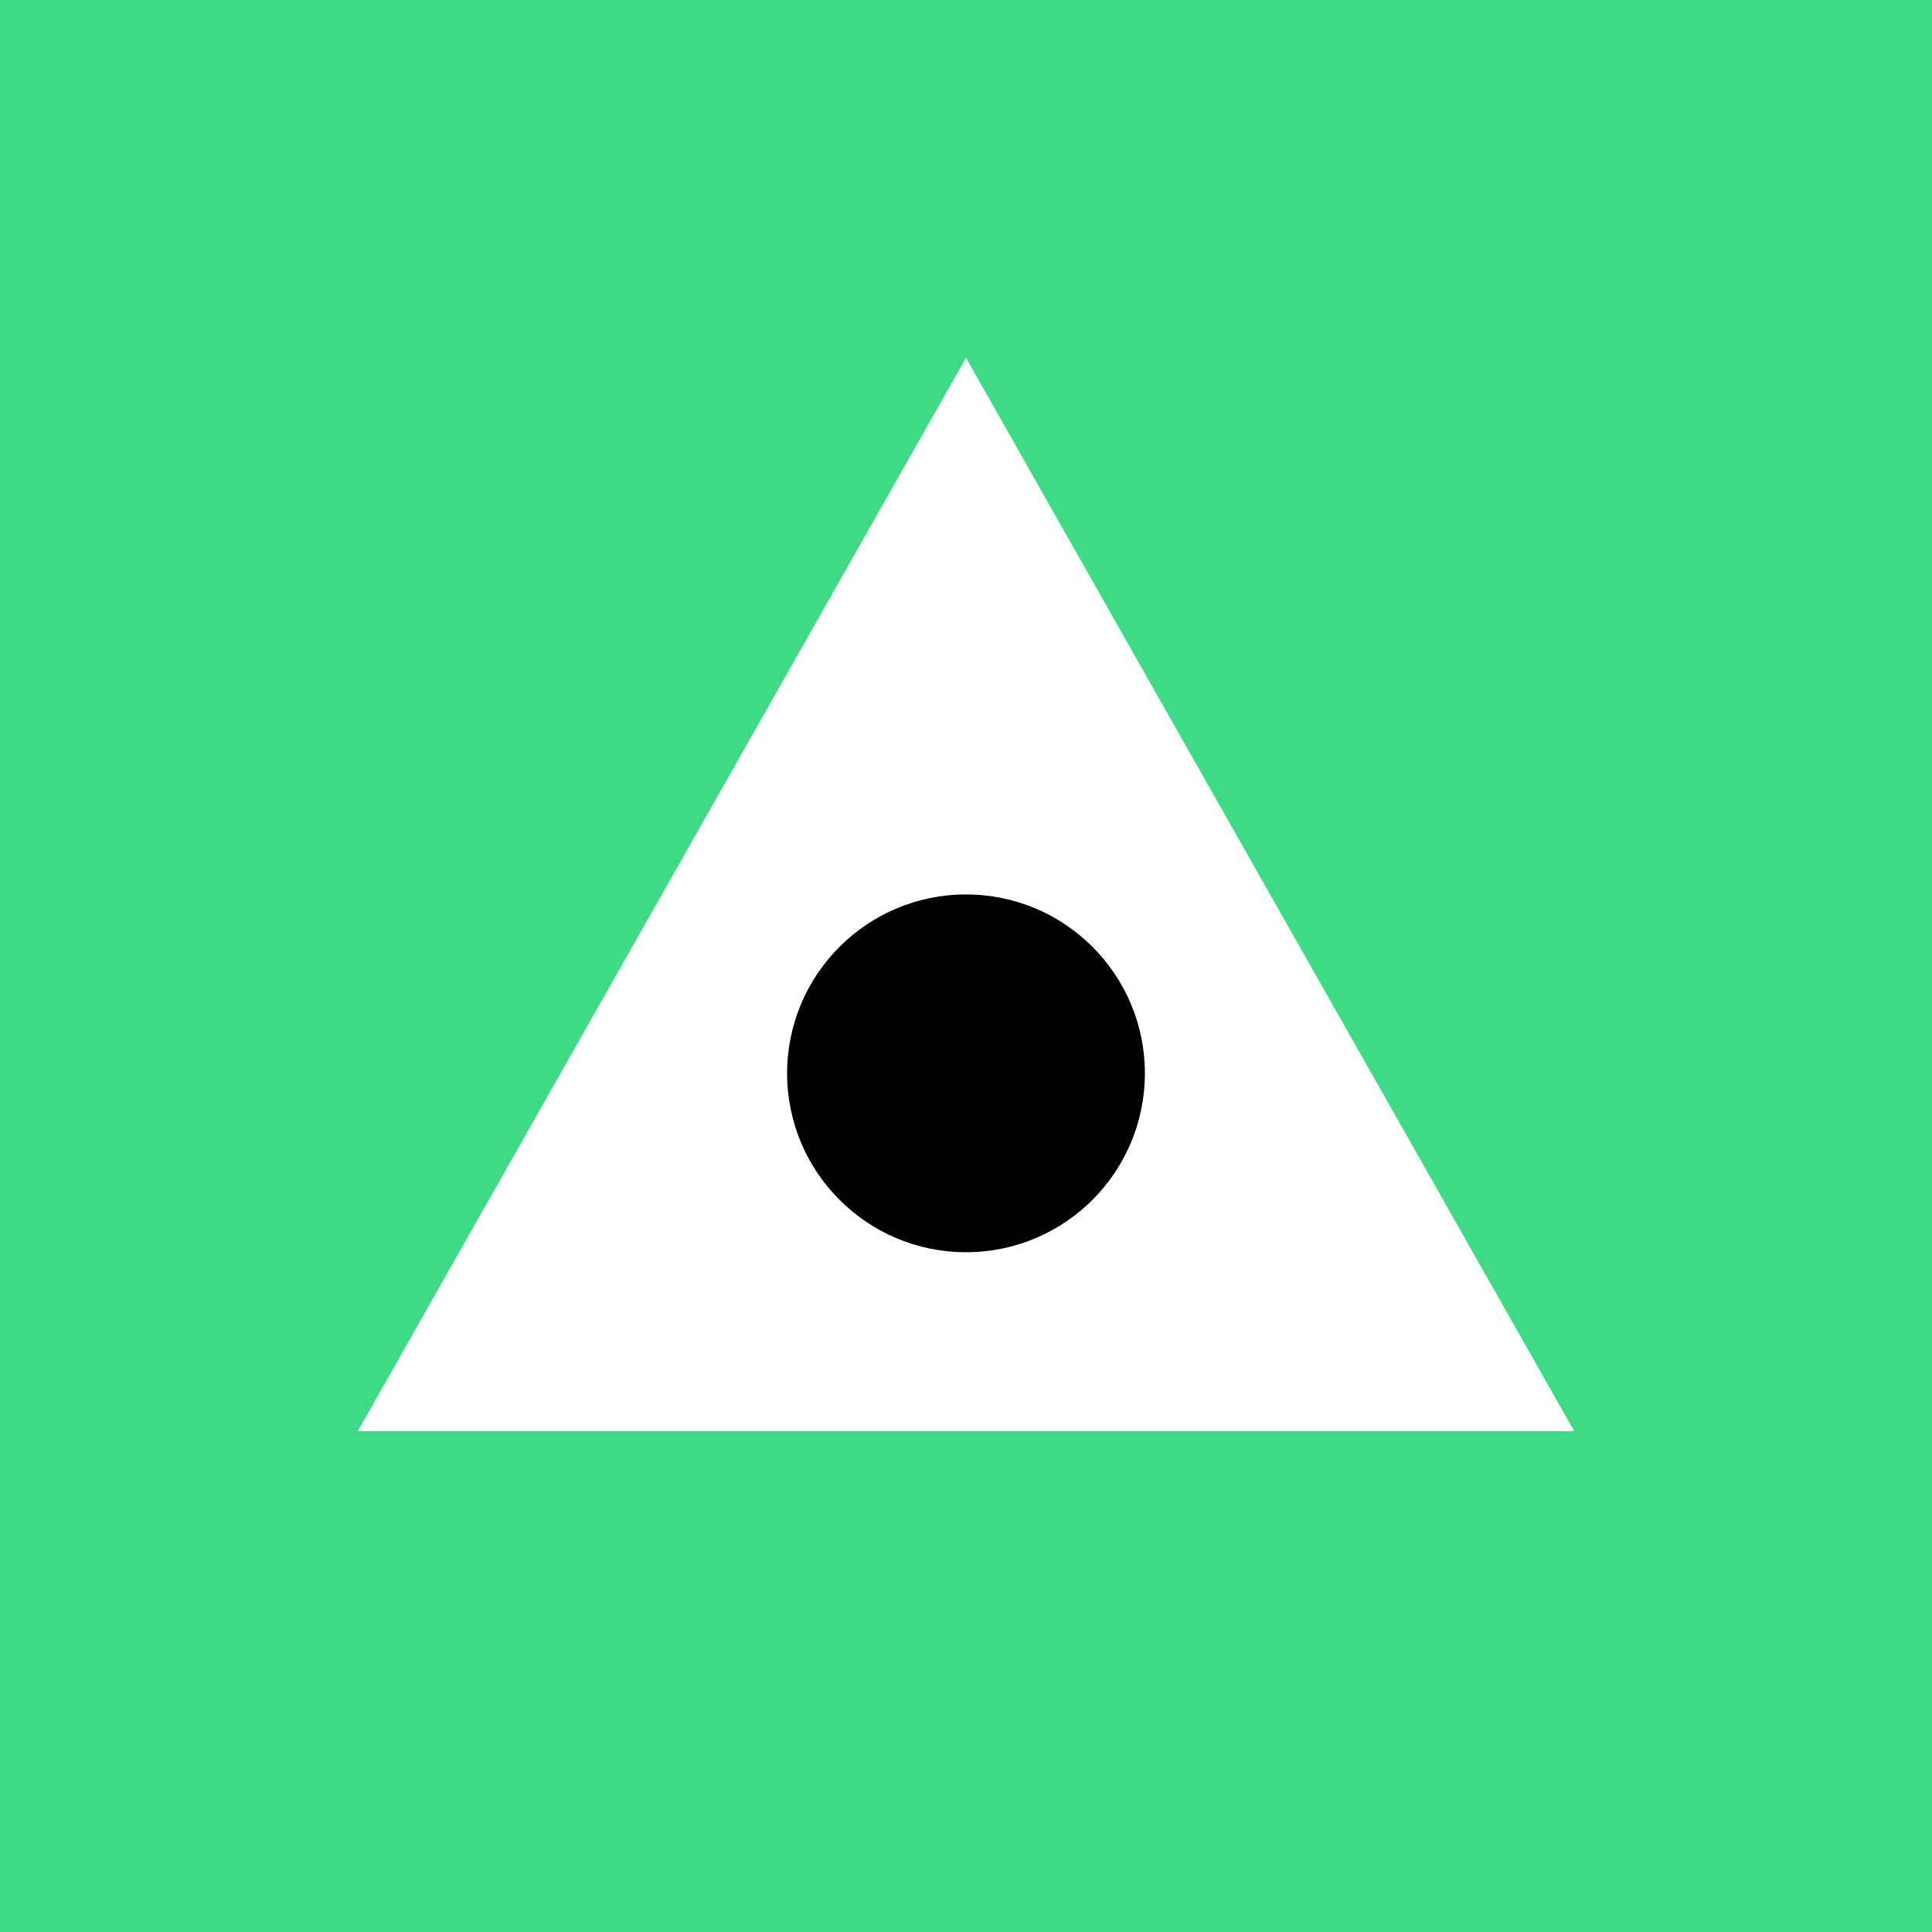
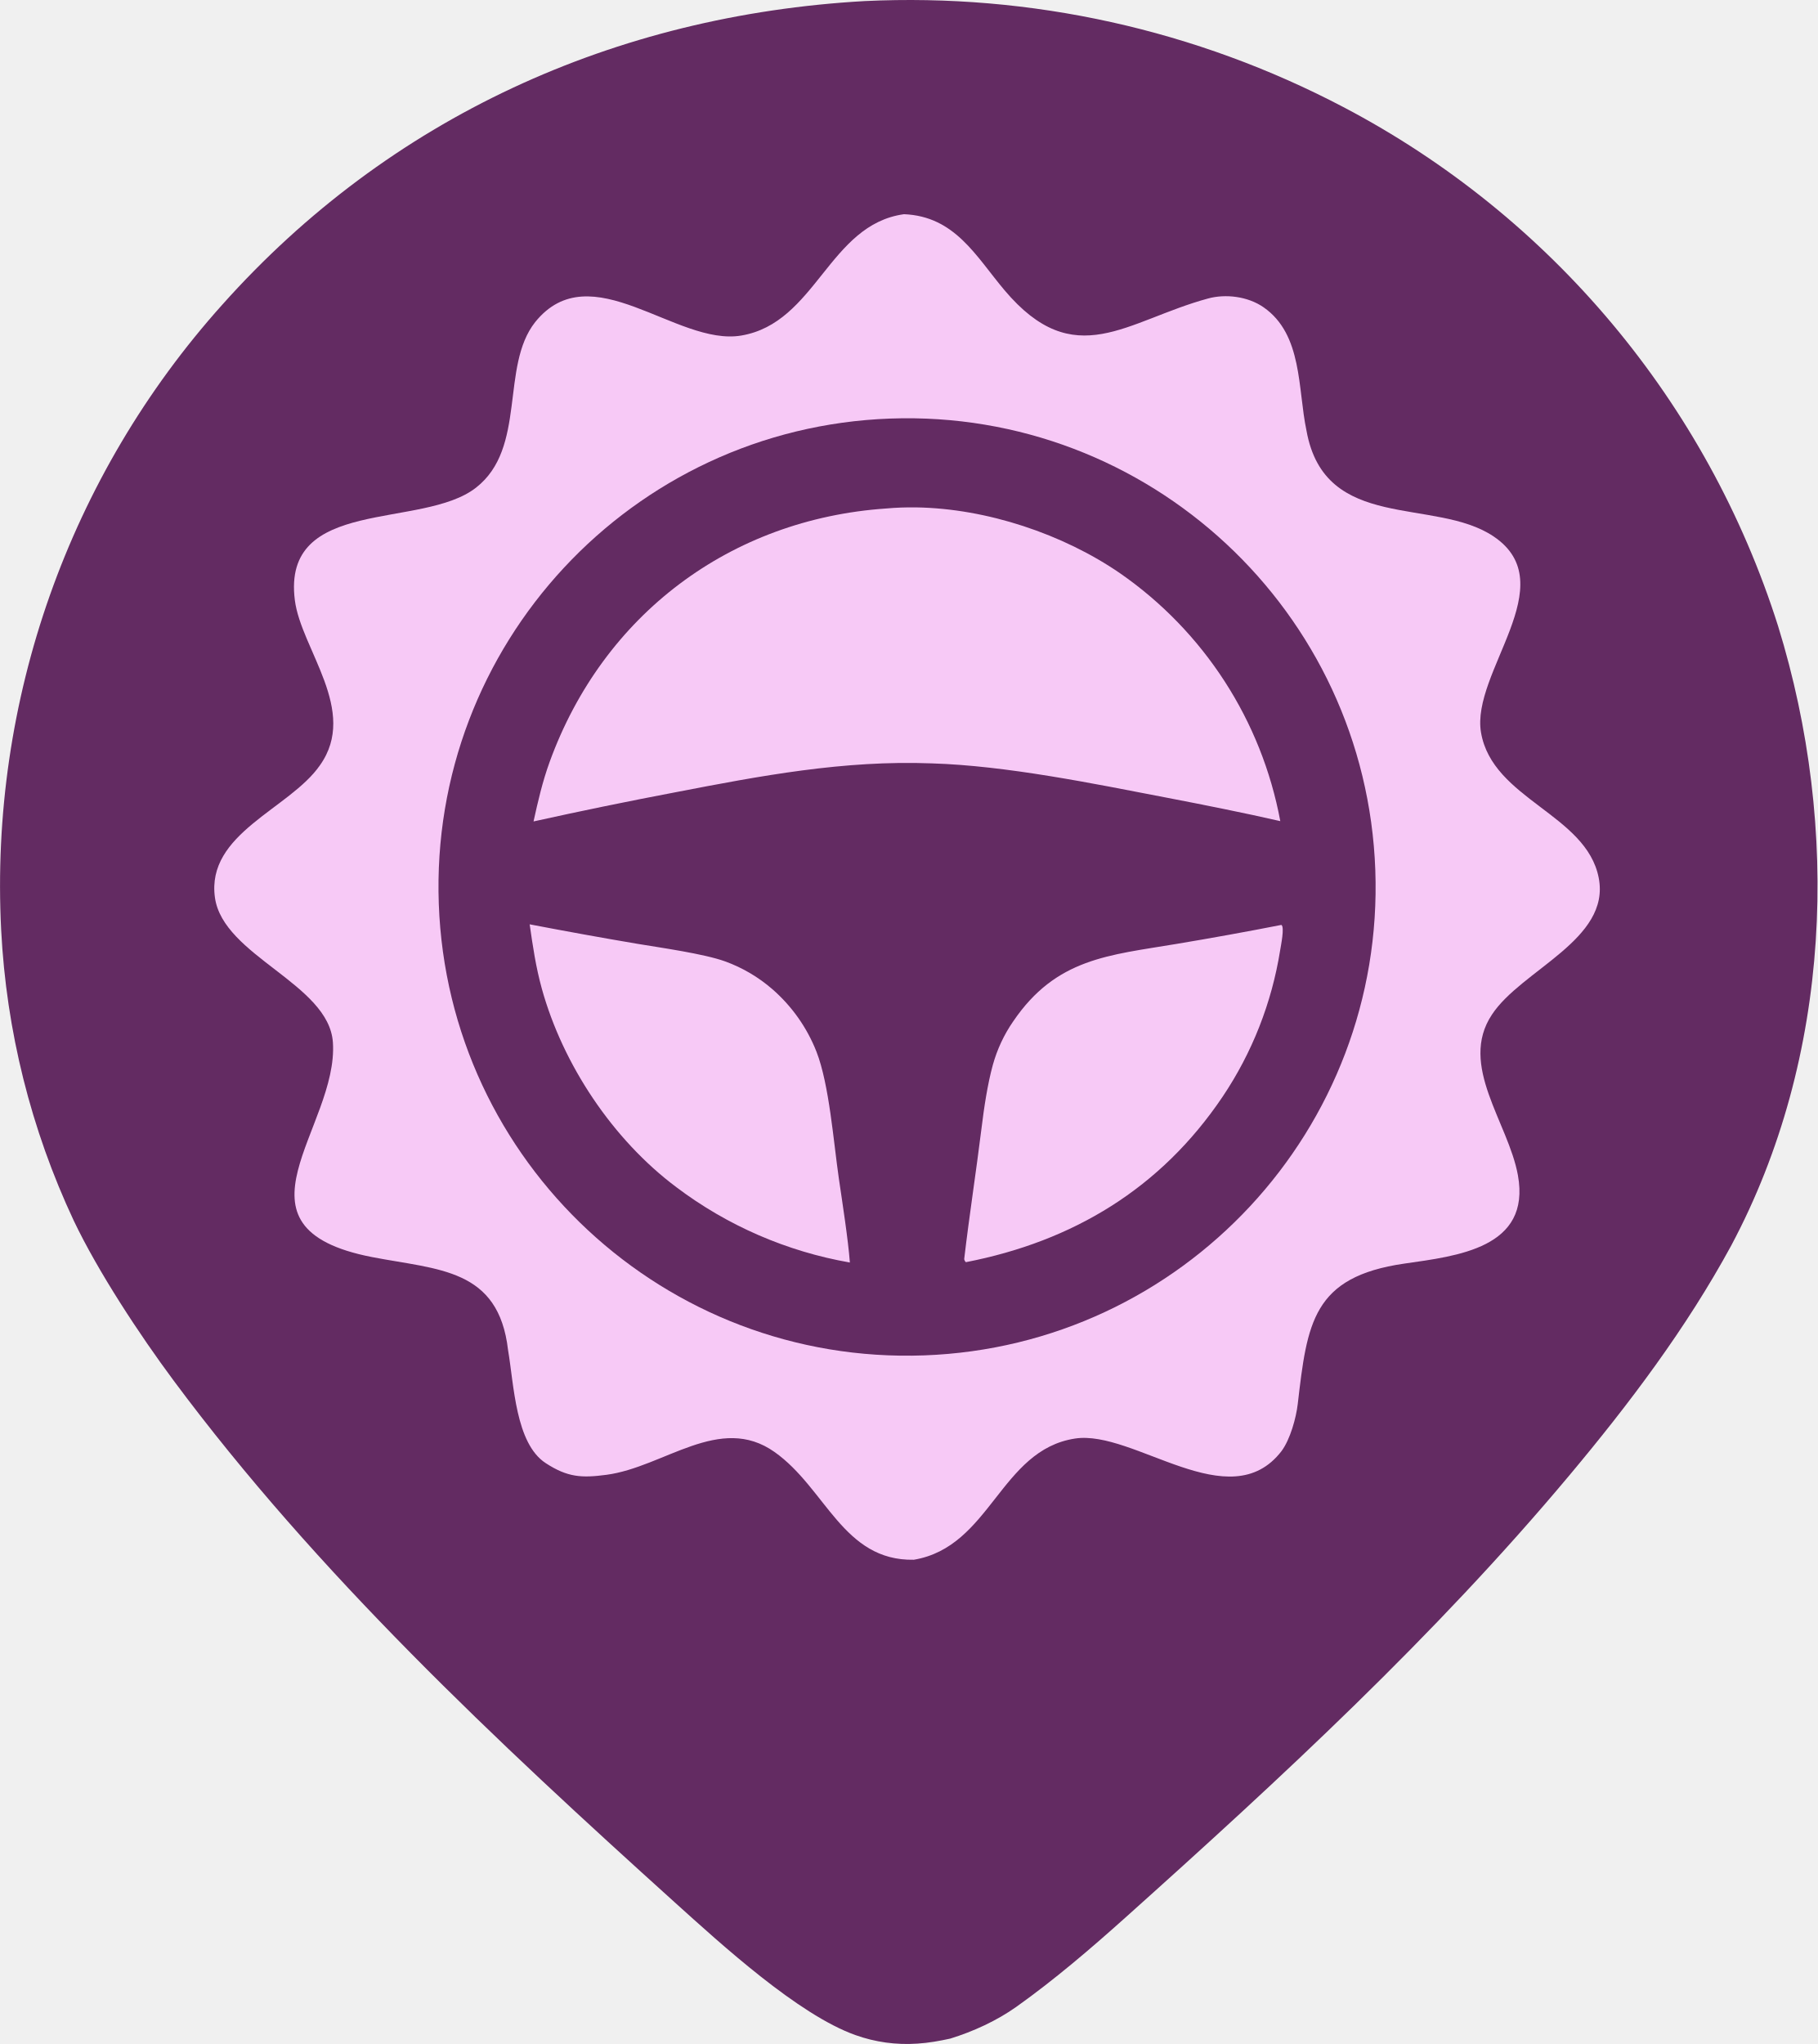
- <svg xmlns="http://www.w3.org/2000/svg" viewBox="0 0 108 108">
-   <rect width="108" height="108" fill="#3DDC84" />
-   <path fill="#FFFFFF" d="M54,20L20,80h68L54,20z" />
-   <circle fill="#000000" cx="54" cy="60" r="10" />
+ <svg xmlns="http://www.w3.org/2000/svg" width="202dp" height="227dp" viewBox="0 0 202.01 227.14">
+   <g transform="translate(-29.03 -36.565)">
+     <path fill="#632B62" d="m125.14 36.684c18.47-.884 36.83 3.183 53.2 11.78 23.08 12.106 40.45 32.837 48.32 57.683 6.94 22.463 5.95 47.907-5.22 68.847-5 9.196-11.32 17.57-18.03 25.578-14.91 17.804-32.03 33.617-49.3 49.088-3.86 3.456-7.88 6.899-12.1 9.902-2.18 1.551-4.82 2.76-7.36 3.542-1.19.262-2.43.482-3.65.558-2.35.164-4.7-.161-6.91-.954-6.35-2.266-14.87-10.059-20.07-14.748-19.75-17.824-39.79-36.568-55.69-57.977-3.79-5.098-8.4-12.101-11.1-17.767-4.76-10.146-7.5-21.12-8.07-32.313-1.3-25.494 7.53-50.468 24.57-69.473 18.59-20.825 43.68-32.179 71.41-33.746z" />
+     <g transform="translate(0 -14.87)">
+       <path fill="#F7C9F6" d="m129.5 75.237c5.68.236 7.99 4.667 11.17 8.439 7.82 9.271 13.54 3.394 22.65.924 1.91-.517 4.38-.248 6.15.982 4.36 3.023 3.79 9.088 4.77 13.699 2.03 11.369 14.28 7.364 20.81 11.773 7.86 5.305-2.56 15.099-1.41 21.786 1.27 7.419 11.7 9.071 13.08 16.137 1.35 6.873-8.59 10.219-11.87 15.21-3.74 5.634 1.83 11.99 2.89 17.848 1.47 8.098-6.75 8.971-12.62 9.817-10.21 1.471-10.8 6.608-11.85 15.601-.18 1.545-.83 3.916-1.8 5.231-5.77 7.512-16.4-2.399-22.96-1.39-8.32 1.283-9.37 12.034-17.91 13.468-7.87.151-9.77-7.937-15.48-11.972-6.09-4.307-12.27 1.684-18.69 2.534-2.73.36-4.3.297-6.75-1.301-3.36-2.191-3.52-8.708-4.18-12.551-1.05-9.116-7.76-8.916-15.11-10.343-16.85-3.27-3.71-14.391-4.36-23.865-.45-6.517-12.2-9.584-13.11-16.081-1-7.154 8.31-9.848 11.67-14.707 4.32-6.07-2.1-12.894-2.79-18.354-1.46-11.553 14.15-7.813 20.14-12.498 5.66-4.419 2.67-13.454 6.57-18.392 6.2-7.692 15.7 2.704 22.9 1.492 8.33-1.399 9.73-12.329 18.09-13.485z" />
+       <path fill="#632B62" d="m127.97 97.948c-28.75 1.036-51.21 25.185-50.17 53.936 1.04 28.751 25.19 51.214 53.94 50.168 28.74-1.044 51.19-25.192 50.15-53.936-1.04-28.744-25.18-51.204-53.92-50.168zm2.88 9.871c7.87.117 16.36 2.982 22.66 7.313 9.34 6.476 15.74 16.377 17.82 27.551-3.98-.913-8.62-1.835-12.63-2.607-8.19-1.576-17.84-3.561-26.12-3.811-9.76-.372-19 1.379-28.53 3.221-5.26.999-10.5 2.077-15.72 3.232.5-2.268.99-4.4 1.78-6.586 5.95-16.403 20.1-27.003 37.41-28.191 1.09-.099 2.2-.138 3.33-.121zm-42.94 46.334c3.97.762 7.94 1.481 11.92 2.156 2.65.443 7.44 1.111 9.79 1.959 1.93.699 3.71 1.748 5.26 3.094 2.17 1.891 3.85 4.274 4.9 6.949 1.42 3.639 1.89 9.994 2.49 14.119.39 2.66 1.03 6.761 1.22 9.303-7-1.222-13.62-4.092-19.29-8.375-7.05-5.276-12.6-13.587-14.95-22.063-.67-2.432-.99-4.645-1.35-7.143zm83.54.063c.38.223-.06 2.331-.14 2.842-.93 5.82-3.11 11.369-6.4 16.262-6.86 10.178-16.61 16.059-28.53 18.375-.09-.091-.19-.242-.18-.377.57-4.859 1.33-9.71 1.93-14.57.27-2.213.66-4.832 1.25-6.975.48-1.726 1.24-3.36 2.26-4.832 4.77-7.03 10.63-7.35 18.14-8.611 3.9-.65 7.79-1.354 11.67-2.114z" />
+     </g>
+   </g>
</svg>
